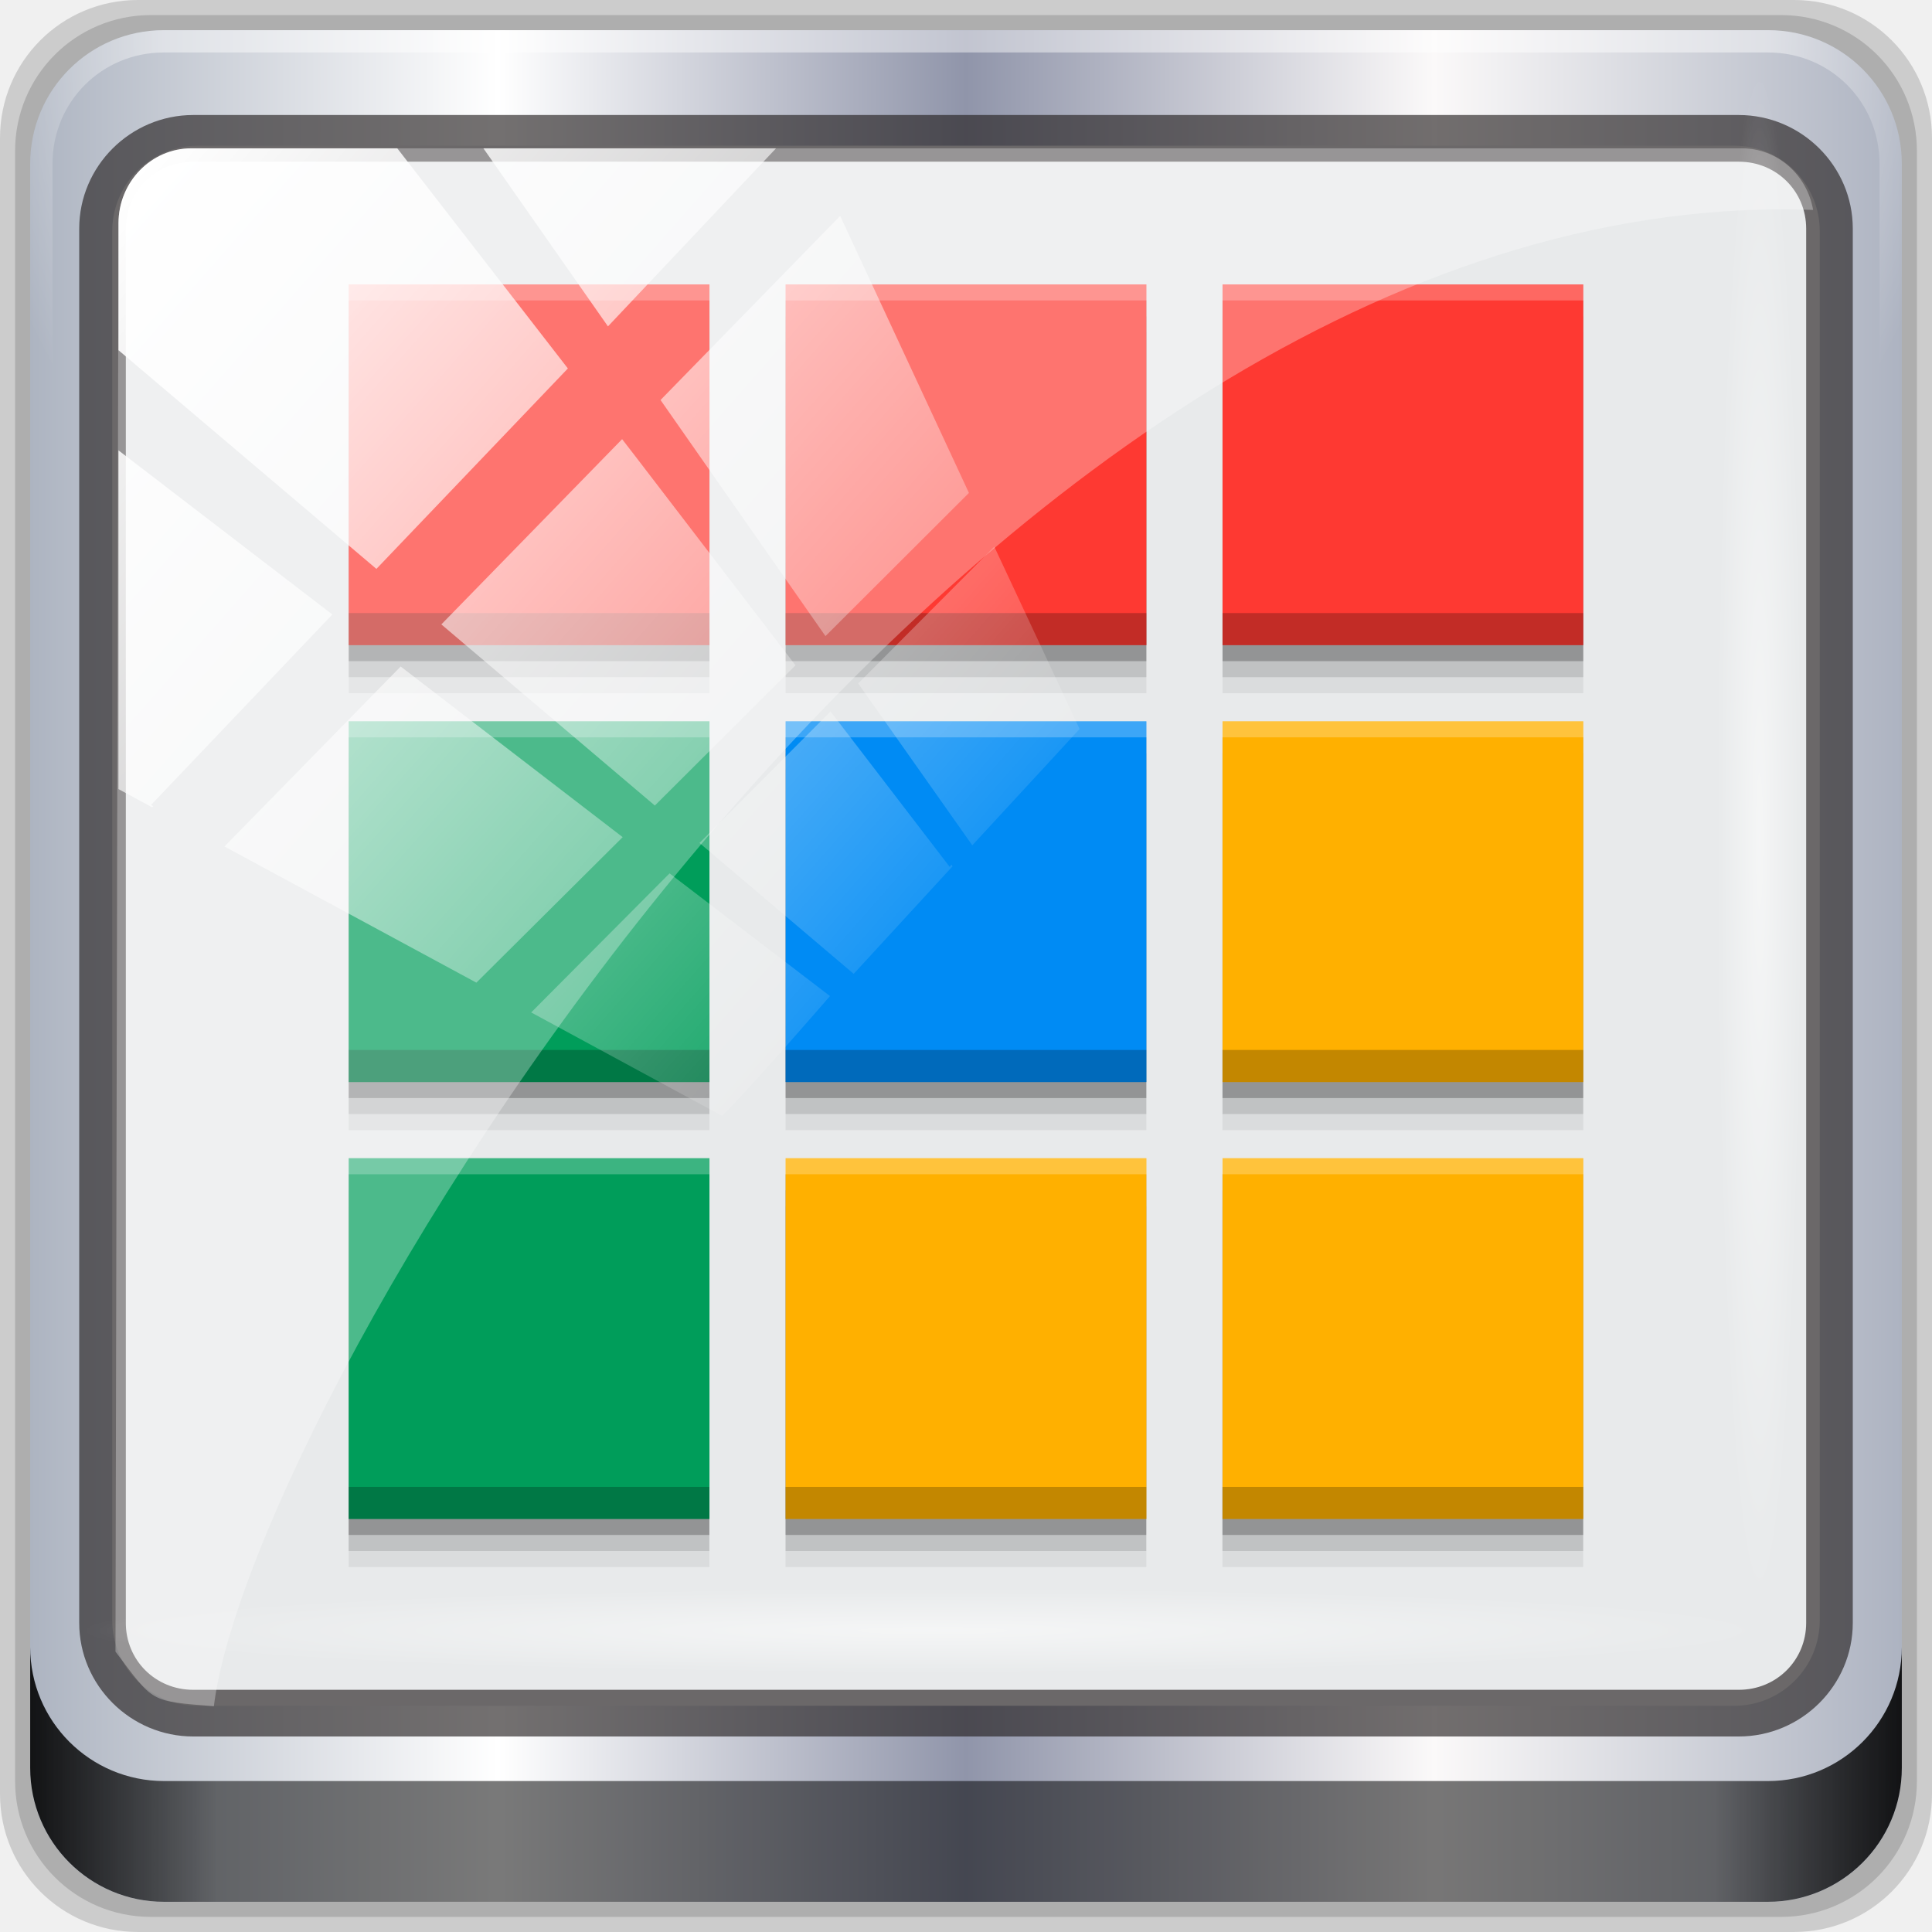
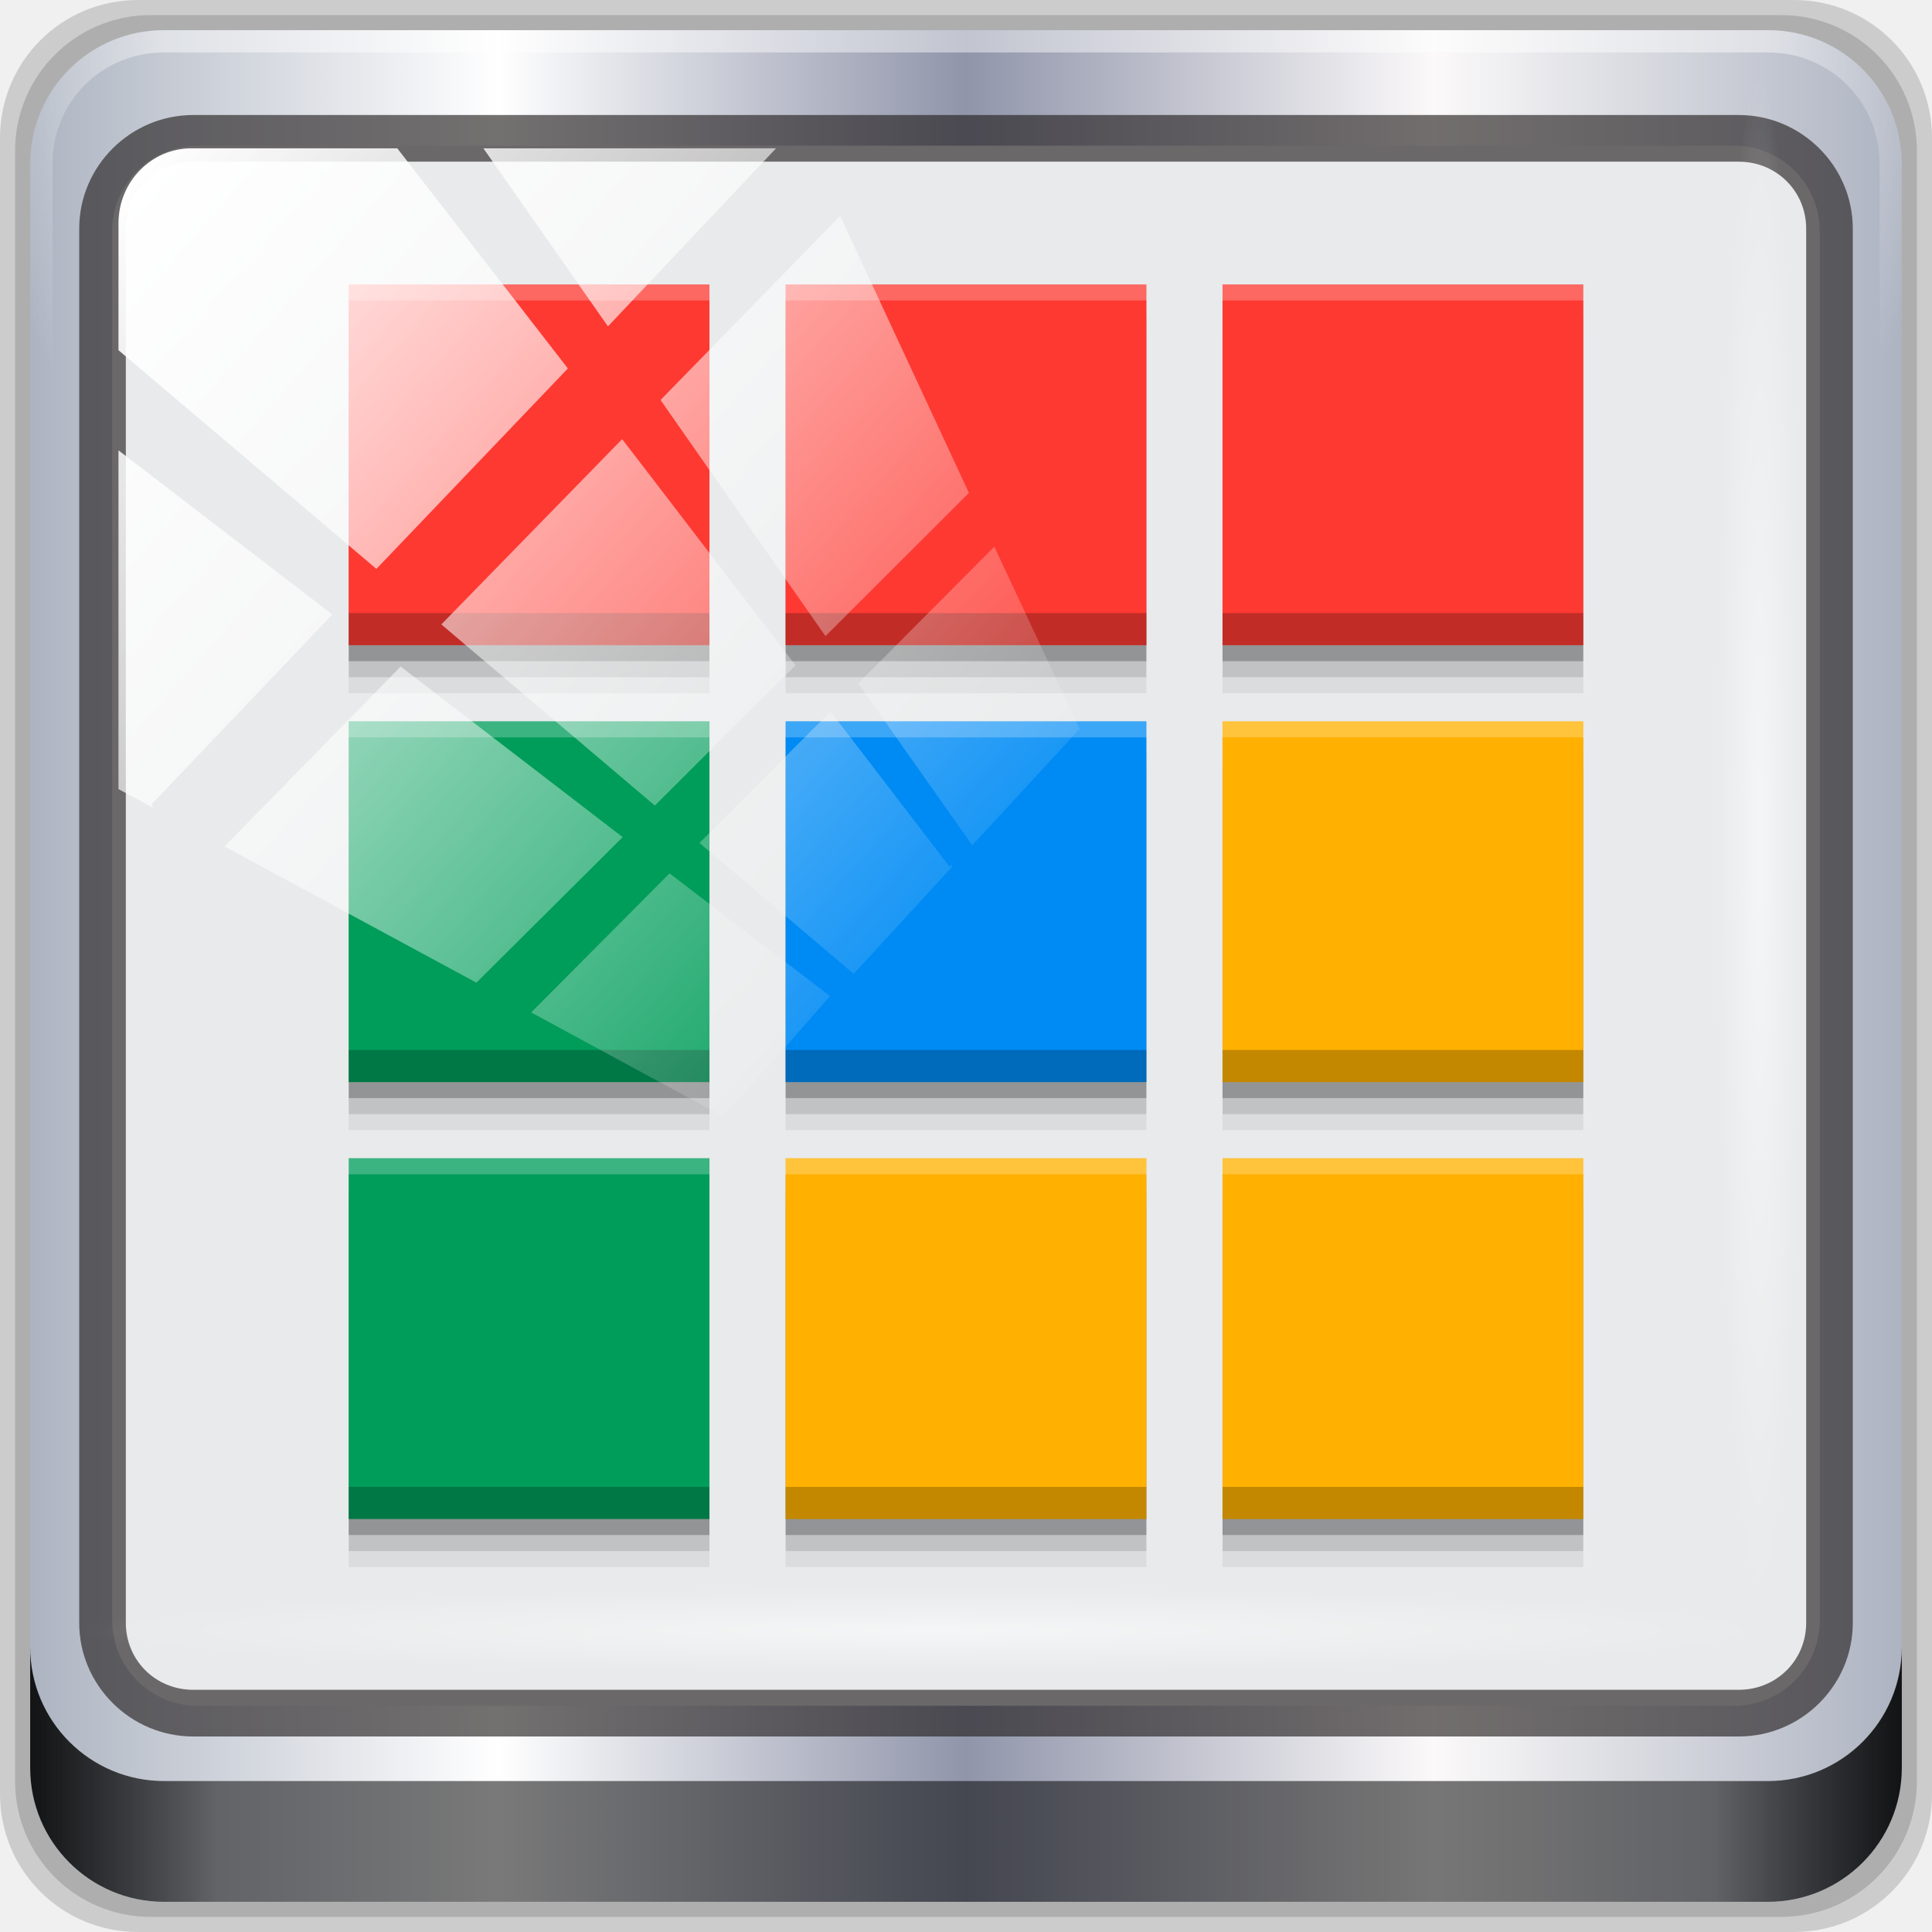
<svg xmlns="http://www.w3.org/2000/svg" xmlns:xlink="http://www.w3.org/1999/xlink" width="96" height="96" id="svg4252" version="1.1">
  <defs id="defs4254">
    <linearGradient id="linearGradient4092">
      <stop style="stop-color:#f6f6f7;stop-opacity:1;" offset="0" id="stop4094" />
      <stop style="stop-color:#d2d2d2;stop-opacity:1;" offset="1" id="stop4096" />
    </linearGradient>
    <linearGradient id="linearGradient5063">
      <stop id="stop5065" offset="0" style="stop-color:#6b9ab0;stop-opacity:1;" />
      <stop id="stop5067" offset="1" style="stop-color:#466b7a;stop-opacity:1;" />
    </linearGradient>
    <linearGradient id="linearGradient5057">
      <stop style="stop-color:#ff830a;stop-opacity:1;" offset="0" id="stop5059" />
      <stop style="stop-color:#b55f0b;stop-opacity:1;" offset="1" id="stop5061" />
    </linearGradient>
    <linearGradient id="linearGradient5051">
      <stop id="stop5053" offset="0" style="stop-color:#c60aff;stop-opacity:1;" />
      <stop id="stop5055" offset="1" style="stop-color:#9b0bb5;stop-opacity:1;" />
    </linearGradient>
    <linearGradient id="linearGradient5045">
      <stop style="stop-color:#2fff0a;stop-opacity:1;" offset="0" id="stop5047" />
      <stop style="stop-color:#16b50b;stop-opacity:1;" offset="1" id="stop5049" />
    </linearGradient>
    <linearGradient id="linearGradient5039">
      <stop id="stop5041" offset="0" style="stop-color:#ff0a0a;stop-opacity:1;" />
      <stop id="stop5043" offset="1" style="stop-color:#c00000;stop-opacity:1;" />
    </linearGradient>
    <linearGradient id="linearGradient5029">
      <stop style="stop-color:#0a9aff;stop-opacity:1;" offset="0" id="stop5031" />
      <stop style="stop-color:#0070c0;stop-opacity:1;" offset="1" id="stop5033" />
    </linearGradient>
-     <linearGradient y2="47" x2="90" y1="47" x1="6" gradientTransform="matrix(1.107143,0,0,1.107143,2.9011,-18.70127)" gradientUnits="userSpaceOnUse" id="linearGradient3825" xlink:href="#linearGradient6139-0" />
+     <linearGradient y2="47" x2="90" y1="47" x1="6" gradientTransform="matrix(1.107143,0,0,1.107143,-5.142859,-36.03571)" gradientUnits="userSpaceOnUse" id="linearGradient3825" xlink:href="#linearGradient6139-0" />
    <linearGradient id="linearGradient6139-0">
      <stop id="stop6141-2" offset="0" style="stop-color:#adb4c1;stop-opacity:1;" />
      <stop style="stop-color:#ffffff;stop-opacity:1;" offset="0.25" id="stop6151-0" />
      <stop style="stop-color:#9095aa;stop-opacity:1;" offset="0.5" id="stop6147-1" />
      <stop id="stop6149-4" offset="0.75" style="stop-color:#fbf9f9;stop-opacity:1;" />
      <stop id="stop6143-4" offset="1" style="stop-color:#adb3c1;stop-opacity:1;" />
    </linearGradient>
-     <radialGradient r="42" fy="-27" fx="48" cy="-27" cx="48" gradientTransform="matrix(-1.072173,0,0,-0.8750202,199.4643,-19.12555)" gradientUnits="userSpaceOnUse" id="radialGradient3827" xlink:href="#linearGradient4091-0-3-0-7" />
+     <radialGradient r="42" fy="-27" fx="48" cy="-27" cx="48" gradientTransform="matrix(-1.187048,0,0,-0.9687722,104.9783,-56.65685)" gradientUnits="userSpaceOnUse" id="radialGradient3827" xlink:href="#linearGradient4091-0-3-0-7" />
    <linearGradient id="linearGradient4091-0-3-0-7">
      <stop style="stop-color:#ffffff;stop-opacity:1;" offset="0" id="stop4093-3-6-4-2" />
      <stop id="stop4099-6-1-8-3" offset="0.8" style="stop-color:#ffffff;stop-opacity:1;" />
      <stop style="stop-color:#ffffff;stop-opacity:0;" offset="1" id="stop4095-1-0-7-9" />
    </linearGradient>
-     <linearGradient y2="88.172" x2="94.5" y1="88.172" x1="1.5" gradientTransform="translate(8.043956,-14.66556)" gradientUnits="userSpaceOnUse" id="linearGradient3829" xlink:href="#linearGradient3832-0-6-1-1" />
+     <linearGradient y2="88.172" x2="94.5" y1="88.172" x1="1.5" gradientTransform="translate(-3e-6,-32)" gradientUnits="userSpaceOnUse" id="linearGradient3829" xlink:href="#linearGradient3832-0-6-1-1" />
    <linearGradient id="linearGradient3832-0-6-1-1">
      <stop style="stop-color:#000000;stop-opacity:1;" offset="0" id="stop3834-6-3-7-1" />
      <stop id="stop3872-2-4" offset="0.1" style="stop-color:#000000;stop-opacity:0.588;" />
      <stop style="stop-color:#000000;stop-opacity:0.588;" offset="0.9" id="stop3844-6-2-7-6" />
      <stop style="stop-color:#000000;stop-opacity:1;" offset="1" id="stop3836-5-0-2-9" />
    </linearGradient>
    <radialGradient r="43.199" fy="44.893" fx="13.948" cy="44.893" cx="13.948" gradientTransform="matrix(0.9751338,0,0,0.04919072,-4.148257,101.3193)" gradientUnits="userSpaceOnUse" id="radialGradient3831" xlink:href="#linearGradient4133" />
    <linearGradient id="linearGradient4133">
      <stop style="stop-color:#ffffff;stop-opacity:1;" offset="0" id="stop4135" />
      <stop style="stop-color:#ffffff;stop-opacity:0;" offset="1" id="stop4137" />
    </linearGradient>
    <radialGradient r="43.199" fy="44.893" fx="13.948" cy="44.893" cx="13.948" gradientTransform="matrix(0.8883266,0,0,0.04919072,51.88711,-52.75226)" gradientUnits="userSpaceOnUse" id="radialGradient3833" xlink:href="#linearGradient4133" />
-     <linearGradient y2="7.017" x2="45.448" y1="92.54" x1="45.448" gradientTransform="scale(1.005865,0.994169)" gradientUnits="userSpaceOnUse" id="linearGradient3835" xlink:href="#ButtonShadow-1" />
    <linearGradient x1="45.448" y1="92.54" x2="45.448" y2="7.017" id="ButtonShadow-1" gradientUnits="userSpaceOnUse" gradientTransform="scale(1.005865,0.994169)">
      <stop id="stop3750-9" style="stop-color:#000000;stop-opacity:1" offset="0" />
      <stop id="stop3752-9" style="stop-color:#000000;stop-opacity:0.588" offset="1" />
    </linearGradient>
    <filter color-interpolation-filters="sRGB" id="filter3174-3">
      <feGaussianBlur id="feGaussianBlur3176-6" stdDeviation="1.71" />
    </filter>
    <linearGradient y2="14.514" x2="50.528" y1="-28.642" x1="2.771" gradientUnits="userSpaceOnUse" id="linearGradient3837" xlink:href="#linearGradient4213-7" />
    <linearGradient id="linearGradient4213-7">
      <stop style="stop-color:#ffffff;stop-opacity:1;" offset="0" id="stop4215-6" />
      <stop style="stop-color:#ffffff;stop-opacity:0;" offset="1" id="stop4217-5" />
    </linearGradient>
    <clipPath clipPathUnits="userSpaceOnUse" id="clipPath4156-4">
      <path style="opacity:0.6;fill:#ffffff;fill-opacity:1;stroke:none" d="m 27.046,-55.695 -14.214,13.321 0.061,0 15.653,21.771 10.231,-10.546 C 38.562,-32.302 27.468,-54.819 27.046,-55.695 z M 9.647,-39.383 -5.241,-25.321 15.988,-7.806 26.372,-18.383 9.647,-39.383 z m 31.491,12.951 -9.741,9.714 8.945,12.458 7.781,-7.555 -6.984,-14.617 z m -49.84,4.379 -13.754,12.982 26.283,13.846 0.061,-0.062 -0.123,-0.062 L 13.599,-5.401 -8.702,-22.053 z m 38.015,7.401 -9.803,9.775 11.579,9.559 7.628,-7.401 -8.669,-11.009 -0.735,-0.925 z m 20.187,5.674 -7.383,7.216 6.188,8.542 5.82,-6.137 -4.626,-9.621 z m -32.195,6.322 -9.557,9.498 13.662,7.185 7.934,-7.678 -12.039,-9.004 z m 23.312,2.374 -7.107,6.938 8.363,6.907 5.361,-5.674 -0.061,-0.092 -0.092,0.123 -6.464,-8.203 z m -8.73,8.542 -7.505,7.339 10.354,5.458 c 1.397,-1.321 5.675,-6.123 5.851,-6.322 L 31.886,8.26 z" id="path4158-0" />
    </clipPath>
    <linearGradient y2="14.514" x2="50.528" y1="-28.642" x1="2.771" gradientUnits="userSpaceOnUse" id="linearGradient3837-7" xlink:href="#linearGradient4213-7-8" />
    <linearGradient id="linearGradient4213-7-8">
      <stop style="stop-color:#ffffff;stop-opacity:1;" offset="0" id="stop4215-6-5" />
      <stop style="stop-color:#ffffff;stop-opacity:0;" offset="1" id="stop4217-5-2" />
    </linearGradient>
    <clipPath clipPathUnits="userSpaceOnUse" id="clipPath4156-4-6">
      <path style="opacity:0.6;fill:#ffffff;fill-opacity:1;stroke:none" d="m 27.046,-55.695 -14.214,13.321 0.061,0 15.653,21.771 10.231,-10.546 C 38.562,-32.302 27.468,-54.819 27.046,-55.695 z M 9.647,-39.383 -5.241,-25.321 15.988,-7.806 26.372,-18.383 9.647,-39.383 z m 31.491,12.951 -9.741,9.714 8.945,12.458 7.781,-7.555 -6.984,-14.617 z m -49.84,4.379 -13.754,12.982 26.283,13.846 0.061,-0.062 -0.123,-0.062 L 13.599,-5.401 -8.702,-22.053 z m 38.015,7.401 -9.803,9.775 11.579,9.559 7.628,-7.401 -8.669,-11.009 -0.735,-0.925 z m 20.187,5.674 -7.383,7.216 6.188,8.542 5.82,-6.137 -4.626,-9.621 z m -32.195,6.322 -9.557,9.498 13.662,7.185 7.934,-7.678 -12.039,-9.004 z m 23.312,2.374 -7.107,6.938 8.363,6.907 5.361,-5.674 -0.061,-0.092 -0.092,0.123 -6.464,-8.203 z m -8.73,8.542 -7.505,7.339 10.354,5.458 c 1.397,-1.321 5.675,-6.123 5.851,-6.322 L 31.886,8.26 z" id="path4158-0-3" />
    </clipPath>
    <linearGradient xlink:href="#linearGradient4213-7-8" id="linearGradient4967" gradientUnits="userSpaceOnUse" x1="2.771" y1="-28.642" x2="50.528" y2="14.514" />
    <radialGradient r="43.199" fy="44.893" fx="13.948" cy="44.893" cx="13.948" gradientTransform="matrix(0.8883266,0,0,0.04919072,29.38221,-89.63522)" gradientUnits="userSpaceOnUse" id="radialGradient3833-1" xlink:href="#linearGradient4133-5" />
    <linearGradient id="linearGradient4133-5">
      <stop style="stop-color:#ffffff;stop-opacity:1;" offset="0" id="stop4135-4" />
      <stop style="stop-color:#ffffff;stop-opacity:0;" offset="1" id="stop4137-5" />
    </linearGradient>
    <radialGradient r="43.199" fy="44.893" fx="13.948" cy="44.893" cx="13.948" gradientTransform="matrix(0.9751338,0,0,0.04919072,-4.148257,101.3193)" gradientUnits="userSpaceOnUse" id="radialGradient3831-7" xlink:href="#linearGradient4133-5" />
    <radialGradient r="43.199" fy="44.893" fx="13.948" cy="44.893" cx="13.948" gradientTransform="matrix(0.9751338,0,0,0.04919072,32.73469,78.81442)" gradientUnits="userSpaceOnUse" id="radialGradient4992" xlink:href="#linearGradient4133-5" />
    <style id="style3290" type="text/css">
    .fil2 {fill:#11A861}
    .fil0 {fill:#3777E3}
    .fil1 {fill:#FFCF63}
   </style>
  </defs>
  <g id="layer1" transform="translate(0,32)">
-     <g style="display:inline" transform="translate(-8.043959,-17.33444)" id="g7390">
-       <path style="opacity:0.15;fill:#000000;fill-opacity:1;fill-rule:nonzero;stroke:none;display:inline" d="m 97.187,-14.666 -82.286,0 c -3.799,0 -6.857,3.058 -6.857,6.857 l 0,82.286 c 0,3.799 3.058,6.857 6.857,6.857 l 82.286,0 c 3.799,0 6.857,-3.058 6.857,-6.857 l 0,-82.286 c 0,-3.799 -3.058,-6.857 -6.857,-6.857 z" id="path3288" />
-       <path id="path4085" d="m 96.544,-13.916 -81,0 c -3.739,0 -6.75,3.01 -6.75,6.75 l 0,81 c 0,3.74 3.011,6.75 6.75,6.75 l 81,0 c 3.74,0 6.75,-3.01 6.75,-6.75 l 0,-81 c 0,-3.739 -3.01,-6.75 -6.75,-6.75 z" style="opacity:0.15;fill:#000000;fill-opacity:1;fill-rule:nonzero;stroke:none;display:inline" />
-       <path style="fill:url(#linearGradient3825);fill-opacity:1;fill-rule:nonzero;stroke:none;display:inline" d="m 95.901,-13.166 -79.714,0 c -3.68,0 -6.643,2.963 -6.643,6.643 l 0,79.714 c 0,3.68 2.963,6.643 6.643,6.643 l 79.714,0 c 3.68,0 6.643,-2.963 6.643,-6.643 l 0,-79.714 c 0,-3.68 -2.963,-6.643 -6.643,-6.643 z" id="rect4251-1" />
-       <g id="g3272" transform="matrix(1.107143,0,0,1.107143,-107.8132,-18.1477)">
-         <path id="path4236-5" d="m 112,4.5 c -3.324,0 -6,2.676 -6,6 l 0,15 1,0 0,-15 c 0,-2.787 2.213,-5 5,-5 l 72,0 c 2.787,0 5,2.213 5,5 l 0,15 1,0 0,-15 c 0,-3.324 -2.676,-6 -6,-6 l -72,0 z" style="opacity:0.45;fill:url(#radialGradient3827);fill-opacity:1;fill-rule:nonzero;stroke:none;display:inline" />
-       </g>
-       <path style="opacity:0.891;fill:url(#linearGradient3829);fill-opacity:1;fill-rule:nonzero;stroke:none;display:inline" d="m 9.544,67.178 0,6 c 0,3.68 2.976,6.656 6.656,6.656 l 79.688,0 c 3.68,0 6.656,-2.976 6.656,-6.656 l 0,-6 c 0,3.68 -2.976,6.656 -6.656,6.656 l -79.688,0 c -3.68,0 -6.656,-2.976 -6.656,-6.656 z" id="path4118" />
-       <g transform="translate(251.288,-104.8973)" id="g4615">
-         <g id="layer2-8" style="display:none">
-           <rect width="86" height="85" rx="6" ry="6" x="5" y="7" id="rect3745-9" style="opacity:0.9;fill:url(#linearGradient3835);fill-opacity:1;fill-rule:nonzero;stroke:none;filter:url(#filter3174-3)" />
-         </g>
-       </g>
-     </g>
+     <path id="path3288" d="M 89.143,-32 H 6.857 C 3.058,-32 -6e-7,-28.942 -6e-7,-25.143 V 57.143 C -6e-7,60.942 3.058,64 6.857,64 H 89.143 c 3.799,0 6.857,-3.058 6.857,-6.857 V -25.143 c 0,-3.799 -3.058,-6.857 -6.857,-6.857 z" style="display:inline;opacity:0.15;fill:#000000;fill-opacity:1;fill-rule:nonzero;stroke:none" />
+     <path style="display:inline;opacity:0.15;fill:#000000;fill-opacity:1;fill-rule:nonzero;stroke:none" d="M 88.5,-31.25 H 7.5 c -3.739,0 -6.75,3.01 -6.75,6.75 V 56.5 c 0,3.74 3.011,6.75 6.75,6.75 H 88.5 c 3.74,0 6.75,-3.01 6.75,-6.75 v -81 c 0,-3.739 -3.01,-6.75 -6.75,-6.75 z" id="path4085" />
+     <path id="rect4251-1" d="M 87.857,-30.5 H 8.143 c -3.68,0 -6.643,2.963 -6.643,6.643 v 79.714 c 0,3.68 2.963,6.643 6.643,6.643 H 87.857 c 3.68,0 6.643,-2.963 6.643,-6.643 v -79.714 c 0,-3.68 -2.963,-6.643 -6.643,-6.643 z" style="display:inline;fill:url(#linearGradient3825);fill-opacity:1;fill-rule:nonzero;stroke:none" />
+     <path id="path4236-5" d="m 8.143,-30.5 c -3.68,0 -6.643,2.963 -6.643,6.643 V -7.25 H 2.607 V -23.857 c 0,-3.086 2.45,-5.536 5.536,-5.536 H 87.857 c 3.086,0 5.536,2.45 5.536,5.536 v 16.607 h 1.107 V -23.857 c 0,-3.68 -2.963,-6.643 -6.643,-6.643 z" style="display:inline;opacity:0.45;fill:url(#radialGradient3827);fill-opacity:1;fill-rule:nonzero;stroke:none;stroke-width:1.107" />
+     <path id="path4118" d="m 1.5,49.844 v 6 c 0,3.68 2.976,6.656 6.656,6.656 H 87.844 c 3.68,0 6.656,-2.976 6.656,-6.656 v -6 c 0,3.68 -2.976,6.656 -6.656,6.656 H 8.156 C 4.476,56.5 1.5,53.524 1.5,49.844 Z" style="display:inline;opacity:0.891;fill:url(#linearGradient3829);fill-opacity:1;fill-rule:nonzero;stroke:none" />
  </g>
  <g id="layer7" style="display:inline">
    <rect ry="4.25" y="7.24" x="5.577" height="77.52" width="84.846" id="rect4301" style="fill:#e8eaeb;fill-opacity:1;stroke:none;display:inline" />
    <path id="path4989" d="m 9.604,5.715 c -3.117,0 -5.668,2.54 -5.668,5.646 l 0,69.278 c 0,3.106 2.551,5.646 5.668,5.646 l 76.792,0 c 3.117,0 5.668,-2.54 5.668,-5.646 l 0,-69.278 c 0,-3.106 -2.551,-5.646 -5.668,-5.646 l -76.792,0 z m 0,2.319 76.792,0 c 1.888,0 3.352,1.48 3.352,3.327 l 0,69.278 c 0,1.846 -1.464,3.327 -3.352,3.327 l -76.792,0 c -1.888,0 -3.352,-1.48 -3.352,-3.327 l 0,-69.278 c 0,-1.846 1.464,-3.327 3.352,-3.327 z" style="font-size:medium;font-style:normal;font-variant:normal;font-weight:normal;font-stretch:normal;text-indent:0;text-align:start;text-decoration:none;line-height:normal;letter-spacing:normal;word-spacing:normal;text-transform:none;direction:ltr;block-progression:tb;writing-mode:lr-tb;text-anchor:start;baseline-shift:baseline;color:#000000;fill:#241f1f;fill-opacity:0.633;stroke:none;stroke-width:2.376;marker:none;visibility:visible;display:inline;overflow:visible;enable-background:accumulate;font-family:Sans;-inkscape-font-specification:Sans" />
  </g>
  <g id="layer5">
-     <g transform="translate(16.18182,-1052.544)" id="layer1-4">
-       <g id="g4076" transform="matrix(1.99171,0,0,1.99171,-15.98287,-950.8503)">
-         <path style="fill:#000000;fill-opacity:0.059;stroke:none" d="m 8.6,1014.161 0,9 9,0 0,-9 -9,0 z m 10.9,0 0,9 9,0 0,-9 -9,0 z m 10.9,0 0,9 9,0 0,-9 -9,0 z m -21.801,10.9 0,9 9,0 0,-9 -9,0 z m 10.9,0 0,9 9,0 0,-9 -9,0 z m 10.9,0 0,9 9,0 0,-9 -9,0 z m -21.801,10.9 0,9 9,0 0,-9 -9,0 z m 10.9,0 0,9 9,0 0,-9 -9,0 z m 10.9,0 0,9 9,0 0,-9 -9,0 z" id="path4257" />
-         <path id="path4255" d="m 8.6,1013.761 0,9 9,0 0,-9 -9,0 z m 10.9,0 0,9 9,0 0,-9 -9,0 z m 10.9,0 0,9 9,0 0,-9 -9,0 z m -21.801,10.9 0,9 9,0 0,-9 -9,0 z m 10.9,0 0,9 9,0 0,-9 -9,0 z m 10.9,0 0,9 9,0 0,-9 -9,0 z m -21.801,10.9 0,9 9,0 0,-9 -9,0 z m 10.9,0 0,9 9,0 0,-9 -9,0 z m 10.9,0 0,9 9,0 0,-9 -9,0 z" style="fill:#000000;fill-opacity:0.118;stroke:none" />
-         <path style="fill:#000000;fill-opacity:0.235;stroke:none" d="m 8.6,1013.361 0,9 9,0 0,-9 -9,0 z m 10.9,0 0,9 9,0 0,-9 -9,0 z m 10.9,0 0,9 9,0 0,-9 -9,0 z m -21.801,10.9 0,9 9,0 0,-9 -9,0 z m 10.9,0 0,9 9,0 0,-9 -9,0 z m 10.9,0 0,9 9,0 0,-9 -9,0 z m -21.801,10.9 0,9 9,0 0,-9 -9,0 z m 10.9,0 0,9 9,0 0,-9 -9,0 z m 10.9,0 0,9 9,0 0,-9 -9,0 z" id="rect4236" />
-         <rect style="fill:#009d5a;fill-opacity:1;stroke:none" id="rect4218" width="9" height="9" x="8.6" y="1034.762" />
-         <rect y="1034.762" x="30.4" height="9" width="9" id="rect4220" style="fill:#ffb000;fill-opacity:1;stroke:none" />
-         <rect style="fill:#ffb000;fill-opacity:1;stroke:none" id="rect4222" width="9" height="9" x="19.5" y="1034.762" />
-         <rect y="1012.962" x="8.6" height="9" width="9" id="rect4224" style="fill:#fe3932;fill-opacity:1;stroke:none" />
-         <rect style="fill:#fe3932;fill-opacity:1;stroke:none" id="rect4226" width="9" height="9" x="30.4" y="1012.962" />
-         <rect y="1012.962" x="19.5" height="9" width="9" id="rect4228" style="fill:#fe3932;fill-opacity:1;stroke:none" />
-         <rect style="fill:#009d5a;fill-opacity:1;stroke:none" id="rect4230" width="9" height="9" x="8.6" y="1023.862" />
-         <rect y="1023.862" x="30.4" height="9" width="9" id="rect4232" style="fill:#ffb000;fill-opacity:1;stroke:none" />
-         <rect style="fill:#008bf4;fill-opacity:1;stroke:none" id="rect4234" width="9" height="9" x="19.5" y="1023.862" />
-         <path style="fill:#000000;fill-opacity:0.235;stroke:none" d="m 8.6,16.799 0,0.801 9,0 0,-0.801 -9,0 z m 10.9,0 0,0.801 9,0 0,-0.801 -9,0 z m 10.9,0 0,0.801 9,0 0,-0.801 -9,0 z m -21.801,10.9 0,0.801 9,0 0,-0.801 -9,0 z m 10.9,0 0,0.801 9,0 0,-0.801 -9,0 z m 10.9,0 0,0.801 9,0 0,-0.801 -9,0 z m -21.801,10.9 0,0.801 9,0 0,-0.801 -9,0 z m 10.9,0 0,0.801 9,0 0,-0.801 -9,0 z m 10.9,0 0,0.801 9,0 0,-0.801 -9,0 z" transform="translate(0,1004.362)" id="rect4259" />
-         <path style="fill:#ffffff;fill-opacity:0.235;stroke:none" d="m 8.6,8.6 0,0.4 9,0 0,-0.4 -9,0 z M 19.5,8.6 19.5,9 l 9,0 0,-0.4 -9,0 z m 10.9,0 0,0.4 9,0 0,-0.4 -9,0 z M 8.6,19.5 l 0,0.4 9,0 0,-0.4 -9,0 z M 19.5,19.5 l 0,0.4 9,0 0,-0.4 -9,0 z m 10.9,0 0,0.4 9,0 0,-0.4 -9,0 z m -21.801,10.9 0,0.4 9,0 0,-0.4 -9,0 z m 10.9,0 0,0.4 9,0 0,-0.4 -9,0 z m 10.9,0 0,0.4 9,0 0,-0.4 -9,0 z" transform="translate(0,1004.362)" id="rect4281" />
-       </g>
-     </g>
+     <path style="fill:#000000;fill-opacity:0.059;stroke:none;stroke-width:1.992" d="M 17.327,16.522 V 34.447 H 35.252 V 16.522 Z m 21.71,0 V 34.447 H 56.963 V 16.522 Z m 21.71,0 V 34.447 H 78.673 V 16.522 Z M 17.327,38.232 V 56.157 H 35.252 V 38.232 Z m 21.71,0 V 56.157 H 56.963 V 38.232 Z m 21.71,0 V 56.157 H 78.673 V 38.232 Z M 17.327,59.942 V 77.868 H 35.252 V 59.942 Z m 21.71,0 V 77.868 H 56.963 V 59.942 Z m 21.71,0 V 77.868 H 78.673 V 59.942 Z" id="path4257" />
+     <path id="path4255" d="M 17.327,15.725 V 33.65 H 35.252 V 15.725 Z m 21.71,0 V 33.65 H 56.963 V 15.725 Z m 21.71,0 V 33.65 H 78.673 V 15.725 Z M 17.327,37.435 V 55.361 H 35.252 V 37.435 Z m 21.71,0 V 55.361 H 56.963 V 37.435 Z m 21.71,0 V 55.361 H 78.673 V 37.435 Z M 17.327,59.146 V 77.071 H 35.252 V 59.146 Z m 21.71,0 V 77.071 H 56.963 V 59.146 Z m 21.71,0 V 77.071 H 78.673 V 59.146 Z" style="fill:#000000;fill-opacity:0.118;stroke:none;stroke-width:1.992" />
+     <path style="fill:#000000;fill-opacity:0.235;stroke:none;stroke-width:1.992" d="M 17.327,14.928 V 32.854 H 35.252 V 14.928 Z m 21.71,0 V 32.854 H 56.963 V 14.928 Z m 21.71,0 V 32.854 H 78.673 V 14.928 Z M 17.327,36.639 V 54.564 H 35.252 V 36.639 Z m 21.71,0 V 54.564 H 56.963 V 36.639 Z m 21.71,0 V 54.564 H 78.673 V 36.639 Z M 17.327,58.349 V 76.274 H 35.252 V 58.349 Z m 21.71,0 V 76.274 H 56.963 V 58.349 Z m 21.71,0 V 76.274 H 78.673 V 58.349 Z" id="rect4236" />
+     <rect style="fill:#009d5a;fill-opacity:1;stroke:none;stroke-width:1.992" id="rect4218" width="17.925" height="17.925" x="17.328" y="57.552" />
+     <rect y="57.552" x="60.747" height="17.925" width="17.925" id="rect4220" style="fill:#ffb000;fill-opacity:1;stroke:none;stroke-width:1.992" />
+     <rect style="fill:#ffb000;fill-opacity:1;stroke:none;stroke-width:1.992" id="rect4222" width="17.925" height="17.925" x="39.037" y="57.552" />
+     <rect y="14.133" x="17.328" height="17.925" width="17.925" id="rect4224" style="fill:#fe3932;fill-opacity:1;stroke:none;stroke-width:1.992" />
+     <rect style="fill:#fe3932;fill-opacity:1;stroke:none;stroke-width:1.992" id="rect4226" width="17.925" height="17.925" x="60.747" y="14.133" />
+     <rect y="14.133" x="39.037" height="17.925" width="17.925" id="rect4228" style="fill:#fe3932;fill-opacity:1;stroke:none;stroke-width:1.992" />
+     <rect style="fill:#009d5a;fill-opacity:1;stroke:none;stroke-width:1.992" id="rect4230" width="17.925" height="17.925" x="17.328" y="35.843" />
+     <rect y="35.843" x="60.747" height="17.925" width="17.925" id="rect4232" style="fill:#ffb000;fill-opacity:1;stroke:none;stroke-width:1.992" />
+     <rect style="fill:#008bf4;fill-opacity:1;stroke:none;stroke-width:1.992" id="rect4234" width="17.925" height="17.925" x="39.037" y="35.843" />
+     <path style="fill:#000000;fill-opacity:0.235;stroke:none;stroke-width:1.992" d="m 17.327,30.463 v 1.595 H 35.252 V 30.463 Z m 21.71,0 v 1.595 H 56.963 V 30.463 Z m 21.71,0 v 1.595 H 78.673 V 30.463 Z M 17.327,52.173 v 1.595 h 17.925 v -1.595 z m 21.71,0 v 1.595 h 17.925 v -1.595 z m 21.71,0 v 1.595 h 17.925 v -1.595 z m -43.421,21.71 v 1.595 h 17.925 v -1.595 z m 21.71,0 v 1.595 h 17.925 v -1.595 z m 21.71,0 v 1.595 h 17.925 v -1.595 z" id="rect4259" />
+     <path style="fill:#ffffff;fill-opacity:0.235;stroke:none;stroke-width:1.992" d="m 17.327,14.132 v 0.797 h 17.925 v -0.797 z m 21.71,0 v 0.797 h 17.925 v -0.797 z m 21.71,0 v 0.797 H 78.673 V 14.132 Z M 17.327,35.843 v 0.797 h 17.925 v -0.797 z m 21.71,0 v 0.797 h 17.925 v -0.797 z m 21.71,0 v 0.797 H 78.673 V 35.843 Z M 17.327,57.553 v 0.797 h 17.925 v -0.797 z m 21.71,0 v 0.797 h 17.925 v -0.797 z m 21.71,0 v 0.797 h 17.925 v -0.797 z" id="rect4281" />
  </g>
  <g id="layer4">
    <g id="g4963" transform="matrix(1.007601,0,0,1.014293,-1.051237,0.6053371)">
-       <path id="rect4190" d="m 10.495,6.669 c -1.993,0 -3.604,1.649 -3.609,3.684 l -0.148,69.961 c 1.914,2.521 1.665,2.411 4.852,2.679 C 13.394,68.132 48.089,9.657 89.008,9.657 c 0.488,0 0.963,0.02 1.449,0.029 -0.303,-1.718 -1.751,-3.017 -3.524,-3.017 z" style="opacity:0.3;fill:#ffffff;fill-opacity:1;stroke:none;display:inline" />
-       <rect clip-path="url(#clipPath4156-4-6)" ry="3.957" rx="3.957" y="-30" x="2" height="92" width="92" id="rect4146" style="fill:url(#linearGradient4967);fill-opacity:1;stroke:none;display:inline" transform="matrix(0.9093047,0,0,0.9283773,5.067627,34.52016)" />
+       <rect clip-path="url(#clipPath4156-4-6)" ry="3.957" rx="3.957" y="-30" x="2" height="92" width="92" id="rect4146" style="display:inline;fill:url(#linearGradient4967);fill-opacity:1;stroke:none" transform="matrix(0.9093047,0,0,0.9283773,5.067627,34.52016)" />
    </g>
-     <rect style="opacity:0.55;fill:url(#radialGradient4992);fill-opacity:1;stroke:none;display:inline" id="rect4131" width="84.25" height="4.25" x="4.211" y="78.898" rx="0" ry="4.25" />
-     <rect ry="4.25" rx="0" y="-89.552" x="3.398" height="4.25" width="76.75" id="rect4141" style="opacity:0.55;fill:url(#radialGradient3833-1);fill-opacity:1;stroke:none;display:inline" transform="matrix(0,1,-1,0,0,0)" />
+     <rect style="display:inline;opacity:0.55;fill:url(#radialGradient4992);fill-opacity:1;stroke:none" id="rect4131" width="84.25" height="4.25" x="4.211" y="78.898" rx="0" ry="4.25" />
+     <rect ry="4.25" rx="0" y="-89.552" x="3.398" height="4.25" width="76.75" id="rect4141" style="display:inline;opacity:0.55;fill:url(#radialGradient3833-1);fill-opacity:1;stroke:none" transform="rotate(90)" />
  </g>
</svg>
